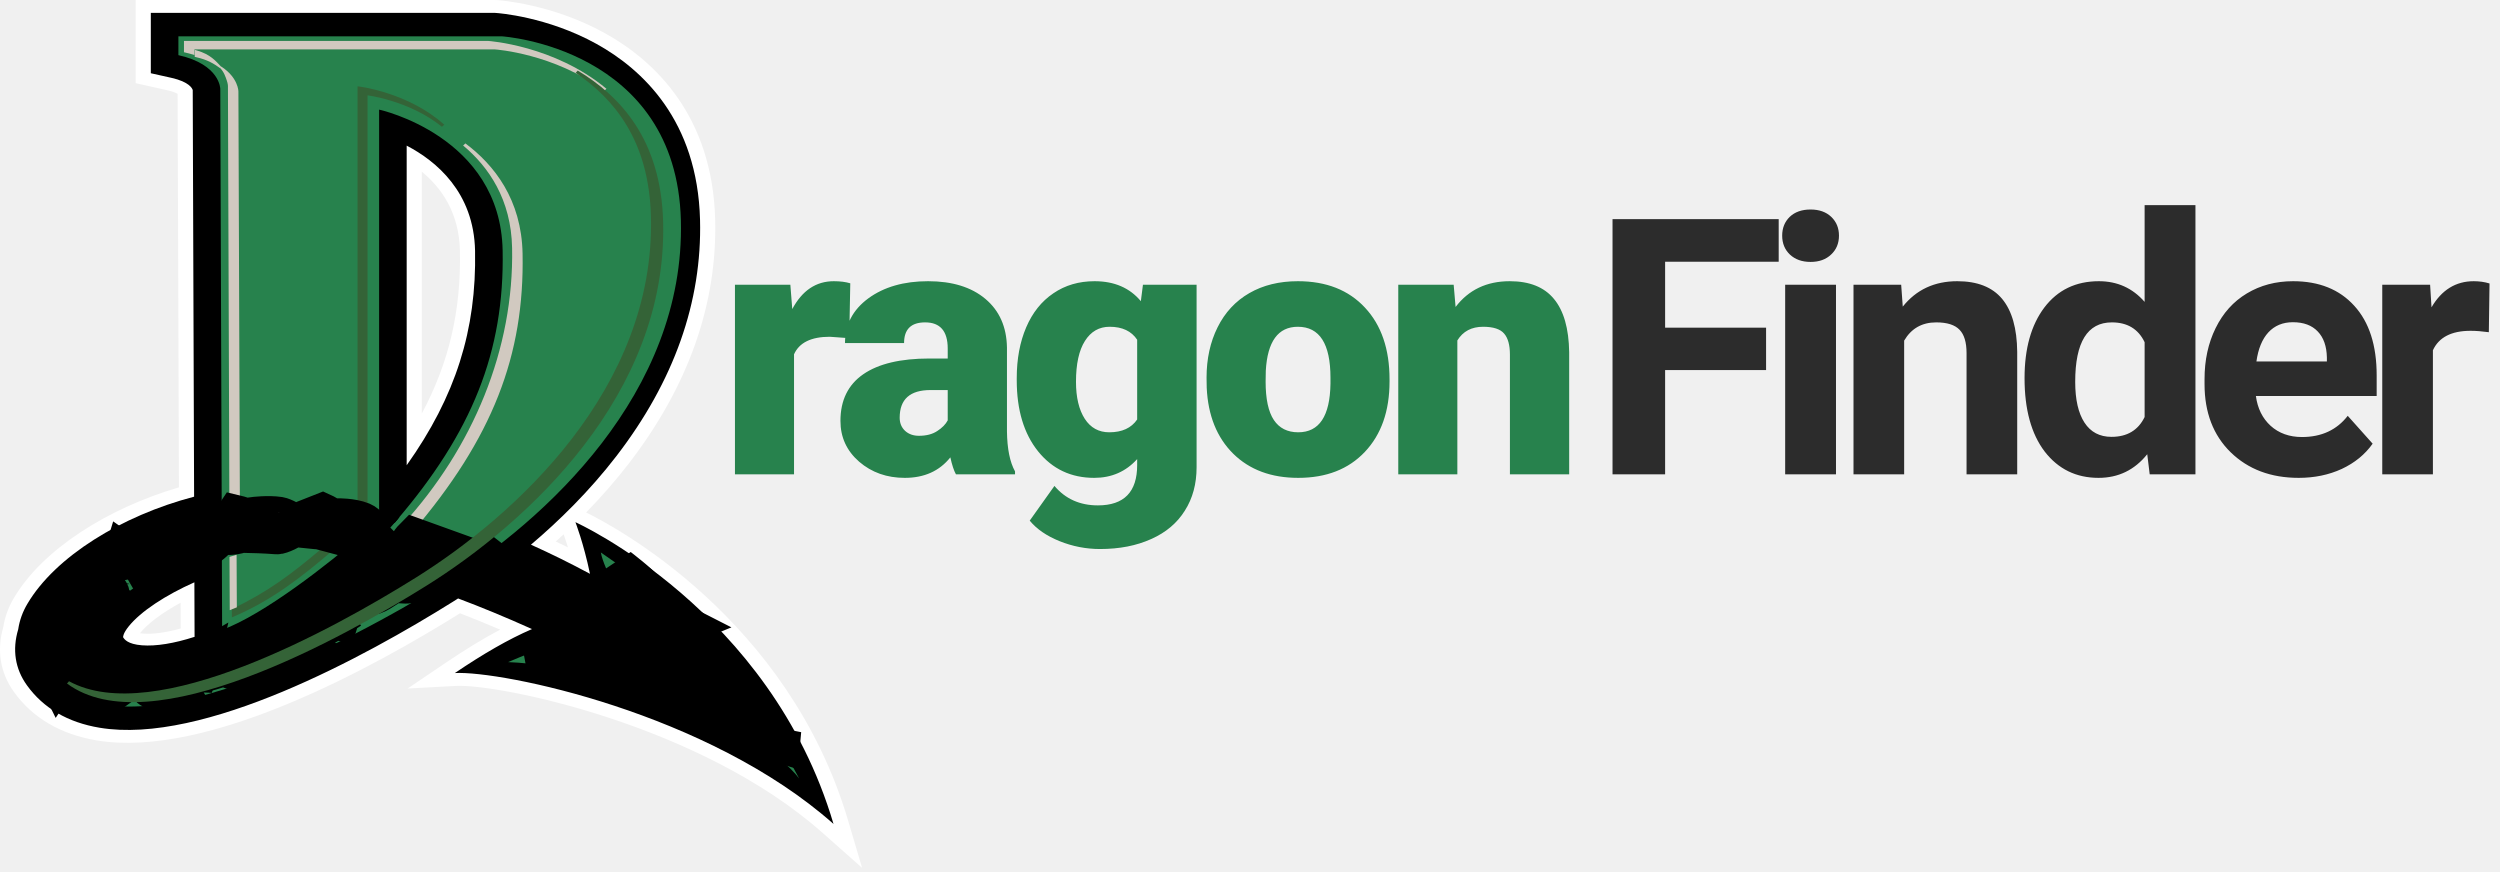
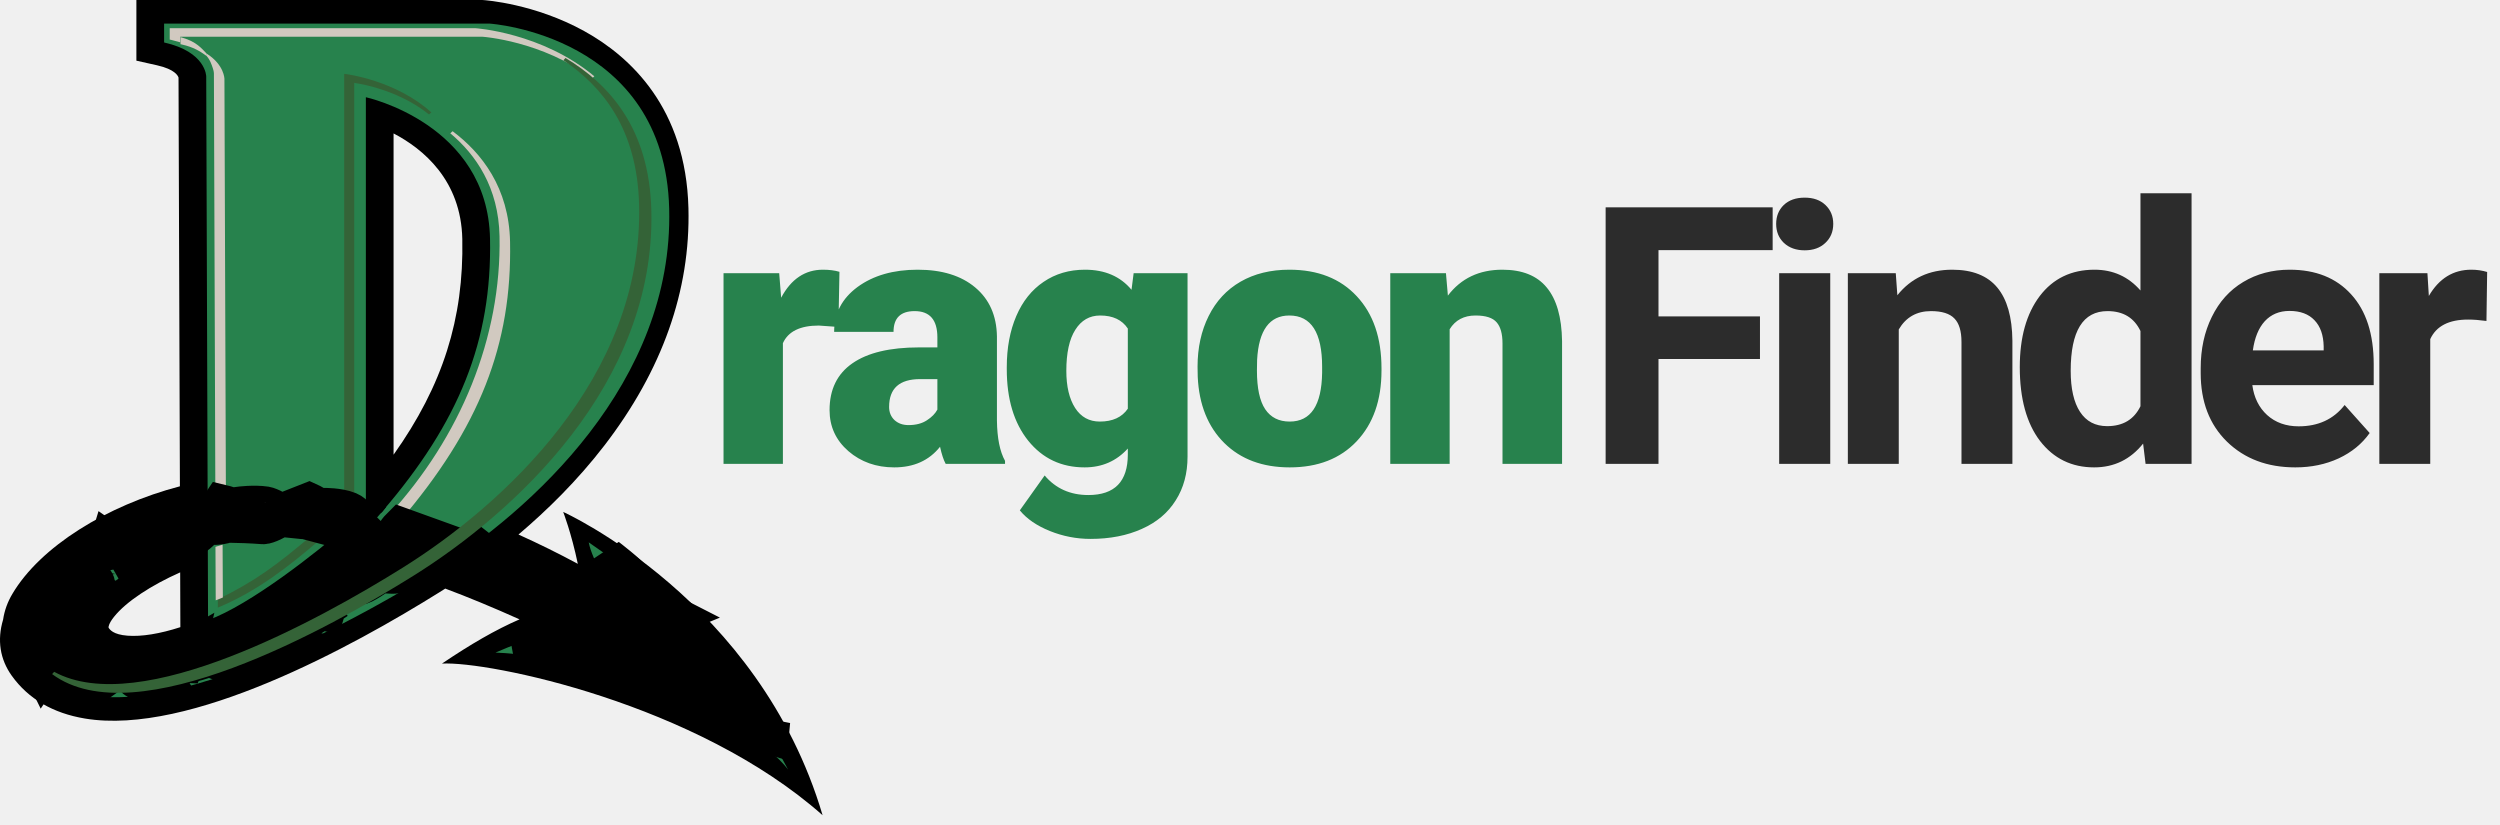
- <svg xmlns="http://www.w3.org/2000/svg" width="195" height="68" viewBox="0 0 195 68" fill="none">
-   <path fill-rule="evenodd" clip-rule="evenodd" d="M14.095 49.023C12.887 49.357 11.891 49.476 11.17 49.42C11.086 49.413 11.002 49.403 10.918 49.39C11.514 48.642 12.649 47.794 14.088 47.011L14.095 49.023V49.023ZM43.963 41.678C43.758 41.868 43.554 42.055 43.349 42.237C43.671 42.39 43.989 42.544 44.301 42.698C44.198 42.356 44.085 42.016 43.963 41.678V41.678ZM13.854 7.32C13.745 7.254 13.512 7.144 13.067 7.044L10.584 6.488V0H38.518L38.769 0.008C39.015 0.024 43.073 0.315 47.171 2.583C51.029 4.718 55.575 8.995 55.783 17.131C55.952 23.74 53.677 30.134 49.068 36.126C48.037 37.461 46.917 38.746 45.716 39.975C47.845 41.013 61.487 48.207 66.158 64.022L67.243 67.693L64.162 64.963C54.598 56.486 38.822 53.325 35.553 53.502L31.796 53.705L34.743 51.712C36.252 50.692 37.661 49.825 39.014 49.111C37.98 48.669 36.935 48.244 35.88 47.837C29.178 52.011 16.204 59.2 7.539 57.751C4.749 57.283 2.556 56.01 1.096 53.981C-0.004 52.454 -0.262 50.699 0.259 48.9C0.384 48.112 0.663 47.349 1.086 46.64C3.319 42.859 8.393 39.643 13.957 38.014L13.854 7.32V7.32ZM35.875 19.584C35.964 24.205 35.046 28.242 32.901 32.256V13.393C34.439 14.653 35.818 16.603 35.875 19.584Z" fill="white" />
-   <path fill-rule="evenodd" clip-rule="evenodd" d="M31.721 11.359C34.018 12.559 36.967 14.987 37.055 19.567C37.174 25.723 35.55 30.902 31.721 36.29V11.359ZM11.073 50.334C9.95 50.246 9.699 49.858 9.605 49.711C9.589 49.658 9.622 49.379 10.022 48.877C10.974 47.679 12.941 46.408 15.162 45.42L15.175 49.134L15.177 49.673C13.582 50.189 12.162 50.419 11.073 50.334V50.334ZM44.883 40.73C44.883 40.73 45.519 42.359 46.018 44.758C44.518 43.95 42.983 43.191 41.414 42.485C43.618 40.618 45.978 38.306 48.08 35.575C52.572 29.737 54.766 23.539 54.603 17.153C54.405 9.391 50.102 5.403 46.529 3.425C42.671 1.29 38.841 1.02 38.68 1.01L38.598 1.005H11.764V5.713L13.367 6.071C14.769 6.386 14.998 6.901 15.033 7.026L15.14 38.741C9.457 40.23 4.298 43.438 2.141 47.091C1.767 47.716 1.524 48.391 1.421 49.086C0.946 50.67 1.174 52.165 2.102 53.454C3.384 55.236 5.29 56.349 7.767 56.763C15.878 58.121 28.509 51.193 35.316 46.942C35.449 46.859 35.589 46.771 35.732 46.679C37.49 47.338 39.406 48.127 41.497 49.067C39.646 49.868 37.69 51.002 35.479 52.498C39.092 52.302 55.206 55.575 65.013 64.267C60.081 47.567 44.883 40.73 44.883 40.73V40.73Z" fill="black" />
-   <path fill-rule="evenodd" clip-rule="evenodd" d="M53.109 17.193C52.765 3.715 39.173 2.836 39.173 2.836H13.915V4.301C17.183 5.034 17.183 6.938 17.183 6.938L17.296 40.161C9.244 41.908 1.01 48.435 3.936 52.499C9.208 59.824 27.641 49.874 34.7 45.466C42.442 40.632 53.453 30.67 53.109 17.193V17.193ZM7.72 50.594C6.136 48.141 11.787 44.251 17.303 42.62L17.325 49.129C20.592 47.937 25.714 43.911 28.251 41.706C29.025 41.872 29.296 41.838 29.57 41.951C29.31 42.229 28.637 43.134 28.366 43.415C21.232 50.84 10.248 54.507 7.72 50.594V50.594ZM30.861 40.676C30.861 40.676 30.33 41.289 29.571 41.169V8.55C29.571 8.55 39.033 10.6 39.206 19.536C39.358 27.445 36.812 33.747 30.861 40.676V40.676Z" fill="#27824D" />
-   <path fill-rule="evenodd" clip-rule="evenodd" d="M38.122 43.11L53.115 51.549L48.248 47.88C48.687 46.619 47.144 44.593 46.864 43.091C53.279 47.421 58.436 53.298 62.334 60.721C59.353 56.815 47.716 51.957 39.63 51.645C42.125 50.566 44.262 49.879 46.038 49.583L50.792 51.407L35.789 44.768L38.122 43.11V43.11Z" fill="#27824D" />
-   <path fill-rule="evenodd" clip-rule="evenodd" d="M28.749 42.756C24.12 41.862 21.58 41.379 17.257 42.976L17.233 42.651C21.634 41.026 24.331 41.555 29.043 42.465L28.749 42.756V42.756ZM17.286 39.835C21.094 38.945 25.766 39.17 31.068 40.428L30.795 40.778C25.535 39.528 20.977 39.283 17.259 40.152L17.286 39.835Z" fill="black" />
-   <path fill-rule="evenodd" clip-rule="evenodd" d="M15.168 4.292L14.993 4.239C14.813 4.186 14.632 4.138 14.448 4.097L14.35 4.076V3.192H38.065C38.074 3.193 43.233 3.528 47.302 6.924L47.123 7.088C45.173 5.622 43.043 4.813 41.398 4.371C39.818 3.946 38.69 3.861 38.609 3.855H15.168V4.292V4.292Z" fill="#D1C9C0" />
-   <path fill-rule="evenodd" clip-rule="evenodd" d="M27.999 39.342L27.89 39.325V6.736L28.041 6.754C28.047 6.755 31.872 7.222 34.655 9.729L34.469 9.887C33.168 8.838 31.68 8.219 30.515 7.863C29.915 7.676 29.298 7.533 28.669 7.435V39.449L28.513 39.423C28.342 39.395 28.171 39.368 27.999 39.342V39.342Z" fill="#346337" />
-   <path fill-rule="evenodd" clip-rule="evenodd" d="M17.247 5.2L17.152 5.304C16.69 4.981 16.216 4.665 15.285 4.457L15.188 4.435V3.887L15.361 3.938C16.428 4.251 16.828 4.76 17.247 5.2Z" fill="#D1C9C0" />
-   <path fill-rule="evenodd" clip-rule="evenodd" d="M25.176 42.717C22.697 44.807 20.965 46.124 18.082 47.512L18.084 48.157C21.137 46.874 23.447 45.082 26.072 42.834C25.774 42.79 25.476 42.751 25.176 42.717Z" fill="#346337" />
-   <path fill-rule="evenodd" clip-rule="evenodd" d="M32.142 41.528C24.863 50.042 11.935 55.31 8.71 52.083L8.888 51.92C12.416 54.12 22.655 50.499 31.378 40.954C36.903 34.909 40.097 27.228 39.944 19.343C39.872 15.549 38.111 13.013 36.124 11.35L36.302 11.186C38.551 12.866 40.68 15.566 40.761 19.779C40.915 27.71 38.426 34.179 32.142 41.528V41.528Z" fill="#D1C9C0" />
-   <path fill-rule="evenodd" clip-rule="evenodd" d="M17.891 39.187L17.779 6.697C17.779 6.697 17.778 6.534 17.692 6.288C17.605 6.036 17.484 5.609 17.132 5.265L17.257 5.191C18.589 6.055 18.596 7.119 18.596 7.136L18.709 38.971L17.891 39.187V39.187ZM17.901 43.44L17.921 47.593C18.099 47.528 18.284 47.453 18.473 47.371L18.454 43.27C18.269 43.324 18.084 43.381 17.901 43.44V43.44ZM38.76 43.53L38.797 43.526C43.973 45.774 52.148 50.772 53.307 51.758L53.264 51.924C49.981 49.749 42.014 45.377 38.391 43.828L38.504 43.722L38.54 43.695C38.615 43.639 38.689 43.584 38.76 43.53Z" fill="#D1C9C0" />
-   <path fill-rule="evenodd" clip-rule="evenodd" d="M29.435 40.599C26.864 40.099 24.158 39.837 21.388 39.948C11.684 40.339 0.953 47.42 4.222 52.303C2.1 46.688 13.055 40.507 21.943 40.388C24.352 40.353 26.759 40.532 29.124 40.923C29.219 40.828 29.326 40.717 29.435 40.599Z" fill="#D1C9C0" />
-   <path d="M57.399 54.989H58.174M43.736 47.273L44.711 47.712C45.829 47.933 45.312 47.005 45.312 47.005L44.136 46.297L43.736 47.273ZM42.647 45.467C42.647 45.467 42.965 45.669 43.277 45.979C43.449 46.151 43.621 46.785 43.507 46.932C43.355 47.125 42.703 47.102 42.532 47.005C42.094 46.756 41.614 46.492 41.614 46.492L42.647 45.467ZM41.356 44.881C41.356 44.881 41.557 45.393 41.385 45.565C41.258 45.69 40.675 45.525 40.278 45.413L39.033 44.955L40.278 45.413C40.732 45.712 41.081 46.261 40.925 46.492L41.356 44.881ZM38.116 43.635C38.116 43.635 38.346 43.815 38.632 43.977C38.804 44.075 39.05 44.678 38.947 44.807C38.833 44.955 37.943 45.051 37.791 44.991C37.349 44.818 36.883 44.734 36.883 44.734L38.116 43.635ZM32.324 42.024C32.324 42.024 32.16 42.188 32.013 42.417C31.805 42.739 31.693 43.489 31.865 43.635C31.98 43.733 32.897 43.879 33.298 43.635C33.903 43.267 34.56 42.83 34.56 42.83L32.324 42.024ZM29.829 42.83C29.829 42.83 29.706 42.937 29.545 43.072C29.427 43.172 29.141 43.831 29.312 44.002C29.504 44.191 30.044 44.272 30.201 44.197C30.688 43.964 31.291 43.709 31.291 43.709C31.291 43.709 30.94 43.971 30.774 44.392C30.717 44.539 30.631 45.247 30.731 45.321C30.882 45.43 31.595 45.493 31.892 45.442C32.203 45.389 32.323 45.321 32.323 45.321L29.829 42.83ZM29.312 44.002C29.312 44.002 28.108 44.881 27.936 45.173C27.746 45.497 27.735 46.174 27.849 46.272C27.979 46.382 28.923 46.377 29.14 46.309C29.613 46.162 30.732 45.321 30.732 45.321L29.312 44.002ZM27.592 48.396C27.592 48.396 27.527 48.394 27.445 48.434C27.219 48.543 26.39 48.369 26.216 48.25C26.072 48.152 26.322 47.151 26.56 46.956L27.736 46.272L26.56 46.956C26.038 47.177 25.425 47.196 25.27 46.932L27.592 48.396ZM25.097 46.932C25.097 46.932 24.259 47.677 23.511 48.239C23.205 48.47 22.976 49.227 23.033 49.349C23.104 49.501 24.051 49.521 24.38 49.324C25.119 48.884 25.957 48.323 25.957 48.323L25.097 46.932ZM23.205 50.96C23.205 50.96 22.738 51.254 22.22 51.45C21.703 51.646 21.026 51.497 20.939 51.351C20.841 51.185 21.08 50.48 21.571 50.105L23.033 49.349L21.571 50.105C21.104 50.249 20.506 50.274 20.28 50.081L23.205 50.96ZM19.075 50.594C19.075 50.594 18.445 50.863 18.215 50.984C17.887 51.16 17.412 51.717 17.527 51.864C17.648 52.018 18.616 52.376 18.903 52.303C19.443 52.165 20.022 51.986 20.022 51.986L19.075 50.594ZM15.377 51.839C15.377 51.839 14.745 52.205 14.803 52.352C14.803 52.352 15.433 52.458 15.841 52.371C16.571 52.215 17.527 51.863 17.527 51.863C17.527 51.863 16.151 52.278 15.663 52.473C15.401 52.579 14.918 53.474 14.947 53.67L15.377 51.839ZM13.857 53.768C13.857 53.768 13.106 53.882 12.451 53.792C11.954 53.723 11.717 53.722 11.506 53.182C11.476 53.109 11.871 52.536 12.258 52.471C12.645 52.406 13.055 52.425 13.055 52.425L13.857 53.768ZM8.839 51.913C8.839 51.913 8.151 51.986 8.323 52.352C8.495 52.718 10.13 53.084 11.075 52.865L8.839 51.913ZM9.183 52.865C9.183 52.865 9.043 52.944 8.844 52.929C8.352 52.889 7.835 53.524 7.893 53.597C8.131 53.901 8.782 54.403 9.324 54.407C9.61 54.409 9.785 54.549 9.785 54.549L9.183 52.865ZM7.979 53.817C7.979 53.817 7.118 53.89 6.172 53.304C5.227 52.719 5.227 52.669 5.054 52.523C4.882 52.377 4.654 51.058 4.911 50.839C5.169 50.619 6.144 50.96 6.144 50.96C6.144 50.96 6.774 51.913 8.323 52.352L7.979 53.817ZM4.538 52.791C4.538 52.791 4.279 52.279 4.881 52.279L4.538 52.791ZM6.086 50.74C6.086 50.74 6.113 49.923 6.431 49.788C6.546 49.739 6.517 48.958 6.517 48.543C6.517 48.274 5.885 47.859 5.742 47.81C5.502 47.728 4.881 48.518 4.796 48.835C4.636 49.424 4.91 50.838 4.91 50.838L6.086 50.74ZM7.175 50.35C7.175 50.35 6.86 49.642 6.431 49.788L7.175 50.35ZM3.792 49.227C3.878 48.787 4.279 48.372 4.365 48.47C4.551 48.681 4.738 49.275 4.738 49.275L3.792 49.227ZM6.201 45.833C6.717 45.271 7.377 45.442 7.377 45.54C7.377 45.843 7.147 46.272 6.975 46.492C6.803 46.712 5.742 47.738 5.742 47.738L6.975 46.492C7.426 46.211 8.161 46.093 8.409 46.199C8.638 46.298 8.352 47.005 8.352 47.005L6.201 45.833ZM6.517 48.396C6.517 48.396 6.889 47.517 7.32 47.811C7.75 48.104 7.434 48.543 7.434 48.543L6.517 48.396ZM7.427 45.389C7.427 45.389 8.888 44.251 9.455 43.993C9.672 43.895 10.656 43.925 10.732 44.148C10.789 44.319 10.13 44.881 10.13 44.881C10.13 44.881 11.162 44.515 11.248 44.955L7.427 45.389ZM9.527 43.928C9.527 43.928 10.086 43.518 9.728 43.269L9.527 43.928ZM11.277 44.148C11.277 44.148 13.243 42.815 13.456 42C13.57 41.561 12.424 42.048 12.424 42.048L11.277 44.148ZM13.456 42C13.456 42 15.01 41.318 15.663 41.194C15.922 41.145 16.92 41.507 16.954 41.707C16.983 41.877 16.323 42.513 15.953 42.637C15.308 42.855 14.573 43.252 13.743 43.464L13.456 42ZM18.416 40.242C18.416 40.242 19.747 40.562 19.65 40.827C19.595 40.974 19.142 41.376 18.761 41.511C18.13 41.734 17.47 41.657 17.47 41.657L18.416 40.242ZM19.535 41.512C19.535 41.512 20.666 41.54 21.599 41.615C21.828 41.633 22.745 41.218 22.803 41.023C22.866 40.809 22.029 40.413 21.773 40.373C20.895 40.239 19.764 40.388 19.764 40.388L19.535 41.512ZM22.804 41.023C22.804 41.023 23.805 41.137 24.667 41.218C24.926 41.243 25.764 40.768 25.844 40.681C26.019 40.489 25.155 40.096 25.155 40.096L22.804 41.023ZM25.212 41.316C25.212 41.316 27.033 41.804 27.334 41.877C27.839 42 28.71 41.731 28.825 41.608C28.966 41.459 28.603 40.946 28.195 40.779C27.433 40.467 26.302 40.486 26.302 40.486L25.212 41.316ZM45.972 47.712C45.972 47.712 46.947 48.25 47.006 48.445C47.062 48.641 47.321 48.946 47.178 49.129C47.033 49.311 46.374 48.983 46.374 48.983L45.972 47.712ZM56.601 56.326C56.525 56.15 56.403 55.991 56.244 55.861L55.326 55.272L56.244 55.861C56.482 55.965 57.446 55.868 57.497 55.75C57.559 55.606 57.5 55.02 57.344 54.902C57.287 54.858 57.272 54.816 57.272 54.816L56.754 54.256L56.601 56.326ZM58.705 57.605C58.98 57.612 59.254 57.579 59.309 57.539C59.426 57.453 59.198 56.832 58.937 56.668C58.351 56.3 57.658 55.685 57.658 55.685L58.705 57.605ZM60.745 58.419C60.613 58.393 60.486 58.351 60.367 58.296L59.308 57.539L60.367 58.296C60.617 58.562 60.793 58.946 60.679 59.143L60.745 58.419ZM49.973 49.518C49.986 49.719 49.966 49.925 49.925 50.003C49.858 50.13 49.03 50.188 48.783 50.056L47.607 49.324L48.783 50.056C49.119 50.389 49.359 50.911 49.127 51.082C49.127 51.082 48.094 51.131 47.807 51.033C47.521 50.936 46.889 50.602 46.889 50.602L49.973 49.518ZM51.524 52.423C51.524 52.423 51.883 52.553 52.611 52.977C52.908 53.149 53.719 53.153 53.829 53.084C53.967 52.999 53.781 52.305 53.512 52.108C52.912 51.664 52.539 51.399 52.539 51.399L51.524 52.423ZM55.481 52.587C55.481 52.587 55.878 52.864 56.186 53.198C56.495 53.532 56.493 54.059 56.364 54.153C56.219 54.26 55.459 54.239 54.977 53.963L53.83 53.084L54.977 53.963C55.223 54.272 55.376 54.702 55.232 54.908L55.481 52.587ZM52.318 54.352C52.448 54.231 52.058 53.496 51.707 53.329C50.922 52.952 49.964 52.553 49.964 52.553L52.318 54.352ZM52.968 54.208C52.968 54.208 53.508 54.452 53.909 54.792C54.311 55.131 55.006 55.198 55.148 55.087C55.309 54.961 55.193 54.397 55.193 54.397L52.968 54.208ZM41.269 51.425C41.269 51.425 43.334 51.474 43.85 51.62C44.367 51.767 45.213 51.73 45.284 51.474C45.356 51.217 44.768 50.839 44.539 50.79C44.309 50.741 43.277 50.594 43.277 50.594L41.269 51.425ZM45.857 51.668C45.857 51.668 47.693 52.01 47.922 52.108C48.151 52.205 49.127 52.108 49.184 51.961C49.241 51.815 48.438 51.424 48.438 51.424L45.857 51.668ZM44.998 50.692C44.998 50.692 45.887 51.174 46.202 50.984C46.518 50.795 46.374 50.252 46.374 50.252L44.998 50.692ZM48.209 44.343C48.209 44.343 49.93 45.662 50.159 46.052C50.389 46.443 50.725 46.974 50.503 47.127C50.28 47.279 49.47 46.736 49.241 46.638C49.012 46.54 48.726 46.297 48.726 46.297L48.209 44.343ZM49.986 47.371C49.986 47.371 51.133 48.445 51.248 48.738C51.364 49.031 51.421 49.568 51.248 49.568L49.986 47.371ZM50.904 47.615C50.904 47.615 51.707 48.396 52.051 48.543C52.396 48.689 53.084 48.835 53.199 48.787L50.904 47.615ZM54.288 50.203C54.288 50.203 55.206 51.179 55.206 51.474C55.206 51.766 55.378 52.303 55.206 52.401C55.034 52.499 53.944 52.058 53.944 52.058L54.288 50.203ZM49.013 51.962C49.013 51.962 49.931 52.352 50.159 52.352C50.388 52.352 50.962 52.401 51.133 52.254C51.262 52.145 51.076 51.864 51.076 51.864C51.076 51.864 50.647 51.217 50.001 50.851L49.013 51.962ZM51.936 49.239C51.936 49.239 52.894 49.955 53.013 50.191C53.141 50.448 53.184 50.887 52.926 51.033C52.668 51.18 51.636 50.668 51.636 50.668L51.936 49.239Z" stroke="black" stroke-width="3.242" stroke-miterlimit="2.613" />
-   <path fill-rule="evenodd" clip-rule="evenodd" d="M33.261 45.685C26.733 49.761 11.72 58.135 5.226 53.315L5.383 53.136C12.071 56.789 26.021 49.059 32.418 45.065C40.148 40.239 51.117 30.307 50.774 16.884C50.622 10.948 47.889 7.706 44.904 5.682L45.06 5.504C48.368 7.493 51.56 10.863 51.725 17.319C52.069 30.851 41.017 40.842 33.261 45.685Z" fill="#346337" />
-   <path fill-rule="evenodd" clip-rule="evenodd" d="M31.156 40.339C30.142 41.515 29.339 42.398 28.714 42.986L27.327 42.493C28.522 41.284 29.573 40.341 29.573 40.049L31.156 40.339ZM38.622 43.386L36.292 45.006L35.803 44.777L38.146 43.09L38.622 43.386Z" fill="black" />
-   <path d="M66.24 26.377L64.723 26.268C63.273 26.268 62.344 26.723 61.934 27.635V37H57.326V22.207H61.647L61.797 24.107C62.572 22.658 63.652 21.934 65.037 21.934C65.529 21.934 65.958 21.988 66.322 22.098L66.24 26.377ZM74.564 37C74.4 36.699 74.254 36.257 74.127 35.674C73.279 36.74 72.094 37.273 70.572 37.273C69.177 37.273 67.993 36.854 67.017 36.016C66.042 35.168 65.555 34.106 65.555 32.83C65.555 31.226 66.147 30.014 67.332 29.193C68.517 28.373 70.239 27.963 72.5 27.963H73.922V27.184C73.922 25.826 73.334 25.146 72.158 25.146C71.064 25.146 70.517 25.684 70.517 26.76H65.91C65.91 25.329 66.516 24.167 67.728 23.273C68.95 22.38 70.504 21.934 72.39 21.934C74.277 21.934 75.767 22.394 76.861 23.314C77.955 24.235 78.515 25.497 78.543 27.102V33.65C78.561 35.008 78.771 36.047 79.172 36.768V37H74.564ZM71.68 33.992C72.254 33.992 72.728 33.869 73.101 33.623C73.484 33.377 73.758 33.099 73.922 32.789V30.424H72.582C70.978 30.424 70.175 31.144 70.175 32.584C70.175 33.003 70.317 33.345 70.599 33.609C70.882 33.865 71.242 33.992 71.68 33.992ZM79.306 29.494C79.306 27.999 79.552 26.678 80.044 25.529C80.537 24.381 81.243 23.497 82.164 22.877C83.084 22.248 84.155 21.934 85.376 21.934C86.917 21.934 88.12 22.453 88.986 23.492L89.15 22.207H93.334V36.44C93.334 37.743 93.028 38.873 92.418 39.83C91.816 40.796 90.941 41.535 89.793 42.045C88.644 42.565 87.313 42.824 85.8 42.824C84.716 42.824 83.663 42.619 82.642 42.209C81.63 41.799 80.856 41.266 80.318 40.609L82.246 37.902C83.102 38.914 84.233 39.42 85.636 39.42C87.678 39.42 88.699 38.372 88.699 36.275V35.81C87.815 36.786 86.698 37.273 85.349 37.273C83.544 37.273 82.086 36.585 80.974 35.209C79.862 33.824 79.306 31.973 79.306 29.658V29.494ZM83.927 29.781C83.927 30.994 84.155 31.955 84.611 32.666C85.067 33.368 85.705 33.719 86.525 33.719C87.518 33.719 88.243 33.386 88.699 32.721V26.5C88.252 25.826 87.537 25.488 86.552 25.488C85.732 25.488 85.089 25.857 84.624 26.596C84.16 27.325 83.927 28.387 83.927 29.781ZM94.111 29.467C94.111 27.99 94.398 26.678 94.972 25.529C95.546 24.372 96.371 23.483 97.447 22.863C98.522 22.244 99.784 21.934 101.234 21.934C103.449 21.934 105.194 22.622 106.47 23.998C107.746 25.365 108.384 27.229 108.384 29.59V29.754C108.384 32.06 107.741 33.892 106.456 35.25C105.18 36.599 103.449 37.273 101.261 37.273C99.156 37.273 97.465 36.645 96.189 35.387C94.913 34.12 94.225 32.406 94.124 30.246L94.111 29.467ZM98.718 29.754C98.718 31.121 98.932 32.124 99.361 32.762C99.789 33.4 100.422 33.719 101.261 33.719C102.902 33.719 103.74 32.456 103.777 29.932V29.467C103.777 26.814 102.929 25.488 101.234 25.488C99.693 25.488 98.859 26.632 98.732 28.92L98.718 29.754ZM113.386 22.207L113.536 23.943C114.557 22.604 115.965 21.934 117.761 21.934C119.301 21.934 120.45 22.394 121.206 23.314C121.972 24.235 122.368 25.62 122.396 27.471V37H117.774V27.662C117.774 26.915 117.624 26.368 117.323 26.021C117.022 25.666 116.476 25.488 115.683 25.488C114.78 25.488 114.11 25.844 113.673 26.555V37H109.065V22.207H113.386Z" fill="#27824D" />
-   <path d="M137.754 28.865H129.879V37H125.777V17.094H138.738V20.416H129.879V25.557H137.754V28.865ZM143.207 37H139.243V22.207H143.207V37ZM139.01 18.379C139.01 17.787 139.206 17.299 139.598 16.916C139.999 16.533 140.541 16.342 141.225 16.342C141.899 16.342 142.437 16.533 142.838 16.916C143.239 17.299 143.44 17.787 143.44 18.379C143.44 18.98 143.235 19.473 142.825 19.855C142.423 20.238 141.89 20.43 141.225 20.43C140.56 20.43 140.022 20.238 139.612 19.855C139.211 19.473 139.01 18.98 139.01 18.379ZM148.292 22.207L148.415 23.916C149.472 22.594 150.889 21.934 152.667 21.934C154.234 21.934 155.401 22.394 156.167 23.314C156.932 24.235 157.324 25.611 157.342 27.443V37H153.391V27.539C153.391 26.701 153.209 26.094 152.844 25.721C152.48 25.338 151.874 25.146 151.026 25.146C149.914 25.146 149.08 25.62 148.524 26.568V37H144.573V22.207H148.292ZM157.915 29.494C157.915 27.188 158.43 25.352 159.46 23.984C160.499 22.617 161.916 21.934 163.712 21.934C165.152 21.934 166.341 22.471 167.28 23.547V16H171.245V37H167.677L167.485 35.428C166.501 36.658 165.234 37.273 163.685 37.273C161.944 37.273 160.545 36.59 159.487 35.223C158.439 33.846 157.915 31.937 157.915 29.494ZM161.866 29.781C161.866 31.167 162.108 32.228 162.591 32.967C163.074 33.705 163.776 34.074 164.696 34.074C165.918 34.074 166.779 33.559 167.28 32.529V26.691C166.788 25.662 165.936 25.146 164.724 25.146C162.819 25.146 161.866 26.691 161.866 29.781ZM179.296 37.273C177.127 37.273 175.359 36.608 173.991 35.277C172.633 33.947 171.954 32.174 171.954 29.959V29.576C171.954 28.09 172.241 26.764 172.816 25.598C173.39 24.422 174.201 23.52 175.249 22.891C176.307 22.253 177.51 21.934 178.859 21.934C180.882 21.934 182.473 22.572 183.63 23.848C184.797 25.124 185.38 26.933 185.38 29.275V30.889H175.96C176.088 31.855 176.471 32.63 177.109 33.213C177.756 33.796 178.572 34.088 179.556 34.088C181.078 34.088 182.268 33.536 183.124 32.434L185.066 34.607C184.473 35.446 183.671 36.102 182.659 36.576C181.648 37.041 180.527 37.273 179.296 37.273ZM178.845 25.133C178.061 25.133 177.423 25.397 176.931 25.926C176.448 26.454 176.138 27.211 176.001 28.195H181.497V27.881C181.479 27.006 181.242 26.331 180.786 25.857C180.331 25.374 179.684 25.133 178.845 25.133ZM194.129 25.912C193.591 25.839 193.117 25.803 192.707 25.803C191.212 25.803 190.232 26.309 189.767 27.32V37H185.816V22.207H189.548L189.658 23.971C190.451 22.613 191.549 21.934 192.953 21.934C193.39 21.934 193.8 21.993 194.183 22.111L194.129 25.912Z" fill="#2C2C2C" />
+ <svg xmlns="http://www.w3.org/2000/svg" width="194" height="64" viewBox="0 0 194 64" fill="none">
+   <path fill-rule="evenodd" clip-rule="evenodd" d="M30.541 10.354C32.838 11.554 35.787 13.982 35.875 18.562C35.994 24.718 34.37 29.898 30.541 35.285V10.354ZM9.893 49.329C8.77 49.242 8.519 48.853 8.424 48.706C8.409 48.653 8.442 48.374 8.842 47.873C9.794 46.674 11.761 45.403 13.982 44.416L13.994 48.13L13.996 48.668C12.402 49.184 10.982 49.414 9.893 49.329ZM43.703 39.725C43.703 39.725 44.339 41.355 44.838 43.754C43.338 42.945 41.802 42.187 40.234 41.48C42.438 39.613 44.798 37.302 46.9 34.57C51.392 28.732 53.586 22.534 53.423 16.148C53.225 8.386 48.922 4.398 45.349 2.42C41.491 0.285 37.661 0.016 37.5 0.005L37.418 0H10.584V4.708L12.187 5.067C13.589 5.381 13.818 5.896 13.853 6.021L13.96 37.737C8.277 39.225 3.118 42.433 0.96 46.087C0.587 46.711 0.344 47.386 0.241 48.081C-0.234 49.666 -0.006 51.16 0.922 52.45C2.204 54.231 4.11 55.344 6.587 55.758C14.698 57.116 27.329 50.189 34.136 45.938C34.269 45.855 34.409 45.767 34.552 45.674C36.31 46.333 38.226 47.123 40.317 48.062C38.466 48.863 36.51 49.998 34.298 51.494C37.911 51.298 54.026 54.57 63.833 63.262C58.9 46.562 43.703 39.725 43.703 39.725Z" fill="black" />
+   <path fill-rule="evenodd" clip-rule="evenodd" d="M51.929 16.188C51.585 2.71 37.993 1.831 37.993 1.831H12.735V3.296C16.003 4.029 16.003 5.933 16.003 5.933L16.115 39.156C8.063 40.903 -0.17 47.429 2.756 51.494C8.028 58.819 26.461 48.869 33.52 44.461C41.262 39.627 52.273 29.665 51.929 16.188ZM6.54 49.589C4.956 47.136 10.607 43.246 16.123 41.615L16.145 48.124C19.412 46.932 24.534 42.906 27.071 40.701C27.845 40.867 28.116 40.833 28.39 40.946C28.13 41.224 27.456 42.129 27.186 42.41C20.052 49.835 9.067 53.502 6.54 49.589ZM29.681 39.671C29.681 39.671 29.15 40.284 28.391 40.164V7.545C28.391 7.545 37.853 9.595 38.026 18.531C38.178 26.439 35.632 32.742 29.681 39.671Z" fill="#27824D" />
+   <path fill-rule="evenodd" clip-rule="evenodd" d="M36.942 42.105L51.935 50.545L47.068 46.876C47.507 45.614 45.964 43.588 45.684 42.086C52.099 46.417 57.256 52.294 61.154 59.716C58.173 55.811 46.536 50.952 38.45 50.641C40.945 49.562 43.082 48.874 44.858 48.578L49.612 50.403L34.609 43.763L36.942 42.105Z" fill="#27824D" />
+   <path fill-rule="evenodd" clip-rule="evenodd" d="M27.569 41.751C22.94 40.857 20.4 40.374 16.077 41.971L16.053 41.646C20.454 40.021 23.151 40.55 27.863 41.459L27.569 41.751ZM16.106 38.83C19.914 37.94 24.586 38.165 29.888 39.423L29.615 39.773C24.355 38.523 19.797 38.278 16.079 39.147L16.106 38.83Z" fill="black" />
+   <path fill-rule="evenodd" clip-rule="evenodd" d="M13.988 3.287L13.812 3.234C13.633 3.181 13.451 3.134 13.268 3.092L13.17 3.071V2.188H36.884C36.894 2.188 42.053 2.523 46.121 5.92L45.942 6.083C43.992 4.617 41.863 3.808 40.217 3.366C38.638 2.942 37.509 2.856 37.428 2.85H13.988V3.287Z" fill="#D1C9C0" />
+   <path fill-rule="evenodd" clip-rule="evenodd" d="M26.819 38.337L26.71 38.32V5.731L26.861 5.75C26.867 5.751 30.692 6.217 33.475 8.724L33.29 8.882C31.988 7.833 30.5 7.214 29.335 6.858C28.735 6.671 28.118 6.529 27.489 6.431V38.444L27.333 38.419C27.162 38.39 26.991 38.363 26.819 38.337Z" fill="#346337" />
+   <path fill-rule="evenodd" clip-rule="evenodd" d="M16.067 4.195L15.972 4.3C15.51 3.977 15.036 3.661 14.105 3.452L14.007 3.431V2.882L14.18 2.933C15.248 3.246 15.648 3.755 16.067 4.195Z" fill="#D1C9C0" />
+   <path fill-rule="evenodd" clip-rule="evenodd" d="M23.996 41.712C21.517 43.803 19.785 45.119 16.902 46.507L16.904 47.152C19.957 45.869 22.266 44.077 24.892 41.829C24.594 41.785 24.295 41.746 23.996 41.712Z" fill="#346337" />
+   <path fill-rule="evenodd" clip-rule="evenodd" d="M30.962 40.524C23.682 49.037 10.754 54.305 7.53 51.078L7.707 50.916C11.235 53.116 21.475 49.495 30.198 39.949C35.722 33.904 38.917 26.223 38.764 18.339C38.691 14.545 36.93 12.009 34.944 10.345L35.122 10.182C37.37 11.862 39.5 14.562 39.581 18.774C39.735 26.706 37.246 33.175 30.962 40.524Z" fill="#D1C9C0" />
+   <path fill-rule="evenodd" clip-rule="evenodd" d="M16.711 38.182L16.599 5.692C16.599 5.692 16.597 5.529 16.512 5.283C16.424 5.031 16.303 4.604 15.952 4.26L16.076 4.186C17.408 5.05 17.416 6.114 17.416 6.131L17.528 37.966L16.711 38.182ZM16.72 42.435L16.74 46.588C16.919 46.523 17.104 46.448 17.293 46.366L17.274 42.264C17.088 42.319 16.904 42.376 16.72 42.435ZM37.58 42.525L37.616 42.521C42.792 44.769 50.968 49.767 52.127 50.753L52.084 50.919C48.8 48.744 40.833 44.372 37.211 42.822L37.323 42.717L37.36 42.69C37.434 42.634 37.509 42.578 37.58 42.525Z" fill="#D1C9C0" />
+   <path fill-rule="evenodd" clip-rule="evenodd" d="M28.254 39.594C25.684 39.094 22.978 38.832 20.207 38.943C10.503 39.334 -0.227 46.415 3.042 51.298C0.92 45.683 11.874 39.502 20.763 39.383C23.172 39.348 25.579 39.527 27.944 39.918C28.038 39.823 28.146 39.712 28.254 39.594Z" fill="#D1C9C0" />
+   <path d="M56.219 53.984H56.994H56.219ZM42.555 46.268L43.53 46.707C44.649 46.928 44.132 46 44.132 46L42.956 45.292L42.555 46.268ZM41.466 44.462C41.466 44.462 41.785 44.664 42.097 44.974C42.269 45.146 42.441 45.78 42.326 45.926C42.175 46.12 41.523 46.097 41.352 46C40.914 45.751 40.434 45.486 40.434 45.486L41.466 44.462ZM40.176 43.876C40.176 43.876 40.377 44.388 40.205 44.559C40.078 44.685 39.495 44.52 39.097 44.408L37.853 43.95L39.097 44.408C39.552 44.707 39.901 45.255 39.745 45.486L40.176 43.876ZM36.936 42.63C36.936 42.63 37.166 42.81 37.452 42.972C37.624 43.07 37.869 43.672 37.767 43.802C37.652 43.95 36.763 44.046 36.611 43.986C36.169 43.812 35.703 43.729 35.703 43.729L36.936 42.63ZM31.144 41.019C31.144 41.019 30.98 41.182 30.832 41.412C30.624 41.733 30.513 42.484 30.684 42.63C30.8 42.727 31.717 42.874 32.118 42.63C32.723 42.262 33.38 41.825 33.38 41.825L31.144 41.019ZM28.648 41.825C28.648 41.825 28.526 41.932 28.364 42.067C28.247 42.167 27.96 42.826 28.132 42.997C28.323 43.186 28.864 43.267 29.021 43.192C29.508 42.959 30.111 42.703 30.111 42.703C30.111 42.703 29.76 42.966 29.594 43.387C29.537 43.534 29.451 44.242 29.551 44.315C29.702 44.425 30.415 44.488 30.712 44.437C31.023 44.384 31.142 44.315 31.142 44.315L28.648 41.825ZM28.132 42.997C28.132 42.997 26.928 43.876 26.756 44.168C26.566 44.492 26.555 45.169 26.669 45.267C26.799 45.377 27.742 45.371 27.96 45.304C28.433 45.157 29.552 44.315 29.552 44.315L28.132 42.997ZM26.412 47.391C26.412 47.391 26.346 47.389 26.265 47.429C26.039 47.538 25.21 47.364 25.035 47.245C24.892 47.147 25.141 46.146 25.38 45.951L26.556 45.267L25.38 45.951C24.857 46.172 24.245 46.191 24.09 45.926L26.412 47.391ZM23.917 45.926C23.917 45.926 23.079 46.672 22.331 47.234C22.025 47.465 21.796 48.222 21.852 48.344C21.924 48.496 22.87 48.516 23.2 48.319C23.938 47.879 24.777 47.318 24.777 47.318L23.917 45.926ZM22.025 49.955C22.025 49.955 21.557 50.249 21.04 50.445C20.523 50.641 19.846 50.492 19.759 50.346C19.661 50.18 19.9 49.475 20.39 49.1L21.853 48.344L20.39 49.1C19.924 49.244 19.326 49.269 19.099 49.076L22.025 49.955ZM17.895 49.589C17.895 49.589 17.265 49.858 17.035 49.979C16.706 50.155 16.232 50.712 16.347 50.859C16.468 51.013 17.436 51.371 17.723 51.298C18.263 51.16 18.842 50.98 18.842 50.98L17.895 49.589ZM14.197 50.834C14.197 50.834 13.565 51.2 13.623 51.346C13.623 51.346 14.253 51.453 14.661 51.366C15.391 51.209 16.347 50.858 16.347 50.858C16.347 50.858 14.97 51.273 14.483 51.468C14.221 51.574 13.738 52.469 13.766 52.665L14.197 50.834ZM12.677 52.763C12.677 52.763 11.926 52.877 11.271 52.787C10.773 52.718 10.537 52.717 10.325 52.177C10.296 52.104 10.691 51.531 11.078 51.466C11.465 51.401 11.874 51.42 11.874 51.42L12.677 52.763ZM7.659 50.907C7.659 50.907 6.97 50.981 7.143 51.346C7.315 51.713 8.949 52.078 9.895 51.859L7.659 50.907ZM8.003 51.86C8.003 51.86 7.863 51.939 7.664 51.924C7.172 51.884 6.655 52.519 6.713 52.592C6.95 52.896 7.602 53.398 8.144 53.402C8.43 53.404 8.605 53.544 8.605 53.544L8.003 51.86ZM6.798 52.812C6.798 52.812 5.938 52.885 4.992 52.299C4.047 51.714 4.047 51.664 3.874 51.518C3.702 51.371 3.473 50.053 3.731 49.834C3.988 49.614 4.963 49.955 4.963 49.955C4.963 49.955 5.594 50.908 7.143 51.347L6.798 52.812ZM3.357 51.786C3.357 51.786 3.099 51.274 3.701 51.274L3.357 51.786ZM4.906 49.735C4.906 49.735 4.933 48.918 5.251 48.783C5.365 48.734 5.337 47.953 5.337 47.538C5.337 47.269 4.705 46.854 4.562 46.805C4.322 46.723 3.701 47.513 3.616 47.83C3.456 48.419 3.73 49.833 3.73 49.833L4.906 49.735ZM5.995 49.345C5.995 49.345 5.68 48.636 5.251 48.783L5.995 49.345ZM2.611 48.222C2.698 47.782 3.099 47.367 3.185 47.465C3.371 47.676 3.558 48.27 3.558 48.27L2.611 48.222ZM5.021 44.828C5.537 44.266 6.196 44.437 6.196 44.535C6.196 44.837 5.967 45.267 5.795 45.486C5.623 45.707 4.562 46.733 4.562 46.733L5.795 45.486C6.246 45.206 6.981 45.088 7.229 45.194C7.458 45.292 7.172 46 7.172 46L5.021 44.828ZM5.337 47.391C5.337 47.391 5.709 46.512 6.139 46.806C6.569 47.099 6.254 47.538 6.254 47.538L5.337 47.391ZM6.247 44.384C6.247 44.384 7.708 43.246 8.275 42.988C8.491 42.889 9.476 42.92 9.551 43.143C9.609 43.314 8.949 43.876 8.949 43.876C8.949 43.876 9.982 43.51 10.068 43.95L6.247 44.384ZM8.346 42.923C8.346 42.923 8.905 42.513 8.547 42.264L8.346 42.923ZM10.096 43.143C10.096 43.143 12.062 41.81 12.276 40.995C12.39 40.556 11.243 41.043 11.243 41.043L10.096 43.143ZM12.276 40.995C12.276 40.995 13.83 40.312 14.483 40.188C14.742 40.14 15.74 40.502 15.774 40.702C15.803 40.872 15.143 41.508 14.773 41.632C14.128 41.85 13.393 42.247 12.563 42.459L12.276 40.995ZM17.236 39.237C17.236 39.237 18.567 39.557 18.47 39.822C18.415 39.969 17.962 40.37 17.58 40.506C16.95 40.729 16.29 40.651 16.29 40.651L17.236 39.237ZM18.354 40.507C18.354 40.507 19.486 40.535 20.419 40.61C20.648 40.628 21.565 40.212 21.623 40.017C21.686 39.803 20.848 39.408 20.593 39.368C19.715 39.234 18.583 39.383 18.583 39.383L18.354 40.507ZM21.623 40.017C21.623 40.017 22.625 40.132 23.487 40.213C23.745 40.238 24.583 39.763 24.663 39.676C24.839 39.483 23.975 39.091 23.975 39.091L21.623 40.017ZM24.032 40.311C24.032 40.311 25.852 40.799 26.154 40.872C26.659 40.995 27.53 40.726 27.645 40.603C27.785 40.454 27.423 39.941 27.015 39.773C26.253 39.462 25.122 39.481 25.122 39.481L24.032 40.311ZM44.792 46.707C44.792 46.707 45.767 47.245 45.825 47.44C45.882 47.636 46.141 47.941 45.997 48.124C45.853 48.306 45.194 47.978 45.194 47.978L44.792 46.707ZM55.42 55.321C55.345 55.145 55.223 54.986 55.064 54.856L54.146 54.267L55.064 54.856C55.302 54.96 56.266 54.863 56.317 54.745C56.378 54.601 56.32 54.015 56.163 53.897C56.106 53.853 56.092 53.81 56.092 53.81L55.574 53.251L55.42 55.321ZM57.525 56.599C57.8 56.607 58.073 56.574 58.128 56.534C58.246 56.448 58.018 55.827 57.757 55.663C57.171 55.295 56.478 54.68 56.478 54.68L57.525 56.599ZM59.565 57.414C59.433 57.388 59.306 57.346 59.186 57.291L58.128 56.534L59.186 57.291C59.437 57.557 59.613 57.941 59.499 58.138L59.565 57.414ZM48.793 48.513C48.805 48.714 48.786 48.92 48.745 48.998C48.677 49.124 47.85 49.183 47.603 49.051L46.427 48.319L47.603 49.051C47.939 49.384 48.179 49.906 47.947 50.077C47.947 50.077 46.914 50.126 46.627 50.028C46.34 49.931 45.709 49.597 45.709 49.597L48.793 48.513ZM50.344 51.418C50.344 51.418 50.703 51.548 51.43 51.971C51.728 52.144 52.539 52.148 52.649 52.079C52.786 51.994 52.601 51.3 52.332 51.102C51.732 50.659 51.359 50.394 51.359 50.394L50.344 51.418ZM54.301 51.582C54.301 51.582 54.698 51.859 55.006 52.193C55.315 52.527 55.313 53.054 55.184 53.148C55.039 53.255 54.279 53.234 53.797 52.958L52.65 52.079L53.797 52.958C54.042 53.267 54.196 53.697 54.051 53.903L54.301 51.582ZM51.138 53.346C51.267 53.226 50.878 52.491 50.527 52.324C49.742 51.947 48.784 51.548 48.784 51.548L51.138 53.346ZM51.788 53.203C51.788 53.203 52.328 53.447 52.729 53.787C53.131 54.126 53.826 54.193 53.968 54.081C54.129 53.956 54.013 53.392 54.013 53.392L51.788 53.203ZM40.089 50.42C40.089 50.42 42.154 50.468 42.67 50.615C43.187 50.761 44.032 50.725 44.104 50.469C44.175 50.212 43.588 49.834 43.358 49.785C43.129 49.736 42.097 49.589 42.097 49.589L40.089 50.42ZM44.677 50.663C44.677 50.663 46.513 51.005 46.742 51.102C46.971 51.2 47.947 51.102 48.004 50.956C48.061 50.81 47.258 50.419 47.258 50.419L44.677 50.663ZM43.818 49.687C43.818 49.687 44.707 50.169 45.022 49.979C45.338 49.79 45.194 49.247 45.194 49.247L43.818 49.687ZM47.029 43.338C47.029 43.338 48.75 44.657 48.979 45.047C49.209 45.438 49.545 45.969 49.323 46.121C49.1 46.274 48.29 45.731 48.061 45.632C47.832 45.535 47.546 45.292 47.546 45.292L47.029 43.338ZM48.806 46.366C48.806 46.366 49.953 47.44 50.068 47.733C50.184 48.026 50.241 48.563 50.068 48.563L48.806 46.366ZM49.724 46.609C49.724 46.609 50.527 47.391 50.871 47.538C51.216 47.684 51.904 47.83 52.019 47.782L49.724 46.609ZM53.108 49.198C53.108 49.198 54.026 50.174 54.026 50.468C54.026 50.761 54.197 51.298 54.026 51.395C53.854 51.494 52.764 51.053 52.764 51.053L53.108 49.198ZM47.832 50.956C47.832 50.956 48.75 51.347 48.979 51.347C49.208 51.347 49.782 51.395 49.953 51.249C50.082 51.14 49.896 50.859 49.896 50.859C49.896 50.859 49.467 50.211 48.821 49.846L47.832 50.956ZM50.756 48.234C50.756 48.234 51.714 48.95 51.833 49.186C51.961 49.443 52.004 49.882 51.746 50.028C51.488 50.175 50.456 49.663 50.456 49.663L50.756 48.234Z" stroke="black" stroke-width="3.242" stroke-miterlimit="2.613" />
+   <path fill-rule="evenodd" clip-rule="evenodd" d="M32.081 44.68C25.553 48.756 10.54 57.13 4.045 52.31L4.203 52.132C10.891 55.784 24.84 48.054 31.238 44.06C38.968 39.234 49.937 29.302 49.593 15.879C49.442 9.943 46.708 6.701 43.723 4.677L43.88 4.499C47.188 6.488 50.379 9.858 50.544 16.314C50.889 29.846 39.836 39.838 32.081 44.68Z" fill="#346337" />
+   <path fill-rule="evenodd" clip-rule="evenodd" d="M29.976 39.334C28.962 40.511 28.159 41.393 27.534 41.981L26.147 41.489C27.342 40.279 28.393 39.336 28.393 39.044L29.976 39.334ZM37.442 42.381L35.112 44.001L34.622 43.772L36.966 42.085L37.442 42.381Z" fill="black" />
+   <path d="M65.06 25.372L63.542 25.263C62.093 25.263 61.164 25.718 60.753 26.63V35.995H56.146V21.202H60.466L60.617 23.102C61.391 21.653 62.471 20.929 63.857 20.929C64.349 20.929 64.778 20.983 65.142 21.093L65.06 25.372ZM73.384 35.995C73.22 35.694 73.074 35.252 72.947 34.669C72.099 35.735 70.914 36.269 69.392 36.269C67.997 36.269 66.812 35.849 65.837 35.011C64.862 34.163 64.374 33.101 64.374 31.825C64.374 30.221 64.967 29.009 66.152 28.189C67.337 27.368 69.059 26.958 71.32 26.958H72.741V26.179C72.741 24.821 72.153 24.142 70.978 24.142C69.884 24.142 69.337 24.679 69.337 25.755H64.73C64.73 24.324 65.336 23.162 66.548 22.268C67.769 21.375 69.323 20.929 71.21 20.929C73.097 20.929 74.587 21.389 75.681 22.31C76.775 23.23 77.335 24.492 77.362 26.097V32.645C77.381 34.004 77.59 35.043 77.991 35.763V35.995H73.384ZM70.499 32.987C71.073 32.987 71.547 32.864 71.921 32.618C72.304 32.372 72.577 32.094 72.741 31.784V29.419H71.402C69.797 29.419 68.995 30.139 68.995 31.579C68.995 31.998 69.137 32.34 69.419 32.605C69.702 32.86 70.062 32.987 70.499 32.987ZM78.126 28.489C78.126 26.994 78.372 25.673 78.864 24.524C79.356 23.376 80.063 22.492 80.983 21.872C81.904 21.243 82.975 20.929 84.196 20.929C85.737 20.929 86.94 21.448 87.806 22.487L87.97 21.202H92.153V35.435C92.153 36.738 91.848 37.868 91.237 38.825C90.636 39.791 89.761 40.53 88.612 41.04C87.464 41.56 86.133 41.819 84.62 41.819C83.535 41.819 82.483 41.614 81.462 41.204C80.45 40.794 79.675 40.261 79.138 39.605L81.065 36.897C81.922 37.909 83.052 38.415 84.456 38.415C86.498 38.415 87.519 37.367 87.519 35.27V34.806C86.634 35.781 85.518 36.269 84.169 36.269C82.364 36.269 80.906 35.58 79.794 34.204C78.682 32.819 78.126 30.968 78.126 28.653V28.489ZM82.747 28.776C82.747 29.989 82.975 30.95 83.431 31.661C83.886 32.363 84.524 32.714 85.345 32.714C86.338 32.714 87.063 32.381 87.519 31.716V25.495C87.072 24.821 86.356 24.483 85.372 24.483C84.552 24.483 83.909 24.852 83.444 25.591C82.98 26.32 82.747 27.382 82.747 28.776ZM92.93 28.462C92.93 26.985 93.218 25.673 93.792 24.524C94.366 23.367 95.191 22.478 96.266 21.858C97.342 21.239 98.604 20.929 100.054 20.929C102.269 20.929 104.014 21.617 105.29 22.993C106.566 24.36 107.204 26.224 107.204 28.585V28.749C107.204 31.055 106.561 32.887 105.276 34.245C104 35.594 102.269 36.269 100.081 36.269C97.975 36.269 96.285 35.64 95.009 34.382C93.733 33.115 93.044 31.401 92.944 29.241L92.93 28.462ZM97.538 28.749C97.538 30.116 97.752 31.119 98.18 31.757C98.609 32.395 99.242 32.714 100.081 32.714C101.722 32.714 102.56 31.451 102.597 28.927V28.462C102.597 25.81 101.749 24.483 100.054 24.483C98.513 24.483 97.679 25.627 97.552 27.915L97.538 28.749ZM112.206 21.202L112.356 22.939C113.377 21.599 114.785 20.929 116.581 20.929C118.121 20.929 119.27 21.389 120.026 22.31C120.792 23.23 121.188 24.616 121.216 26.466V35.995H116.594V26.657C116.594 25.91 116.444 25.363 116.143 25.017C115.842 24.661 115.296 24.483 114.503 24.483C113.6 24.483 112.93 24.839 112.493 25.55V35.995H107.885V21.202H112.206Z" fill="#27824D" />
+   <path d="M136.574 27.86H128.699V35.995H124.597V16.089H137.558V19.411H128.699V24.552H136.574V27.86ZM142.027 35.995H138.063V21.202H142.027V35.995ZM137.83 17.374C137.83 16.782 138.026 16.294 138.418 15.911C138.819 15.528 139.361 15.337 140.045 15.337C140.719 15.337 141.257 15.528 141.658 15.911C142.059 16.294 142.26 16.782 142.26 17.374C142.26 17.976 142.055 18.468 141.645 18.851C141.243 19.233 140.71 19.425 140.045 19.425C139.38 19.425 138.842 19.233 138.432 18.851C138.031 18.468 137.83 17.976 137.83 17.374ZM147.112 21.202L147.235 22.911C148.292 21.59 149.709 20.929 151.487 20.929C153.054 20.929 154.221 21.389 154.987 22.31C155.752 23.23 156.144 24.606 156.162 26.439V35.995H152.211V26.534C152.211 25.696 152.029 25.09 151.664 24.716C151.3 24.333 150.694 24.142 149.846 24.142C148.734 24.142 147.9 24.616 147.344 25.564V35.995H143.393V21.202H147.112ZM156.735 28.489C156.735 26.183 157.25 24.347 158.28 22.98C159.319 21.612 160.736 20.929 162.532 20.929C163.972 20.929 165.161 21.466 166.1 22.542V14.995H170.065V35.995H166.497L166.305 34.423C165.321 35.653 164.054 36.269 162.505 36.269C160.764 36.269 159.365 35.585 158.307 34.218C157.259 32.842 156.735 30.932 156.735 28.489ZM160.686 28.776C160.686 30.162 160.928 31.224 161.411 31.962C161.894 32.7 162.596 33.069 163.516 33.069C164.738 33.069 165.599 32.554 166.1 31.524V25.686C165.608 24.657 164.756 24.142 163.544 24.142C161.639 24.142 160.686 25.686 160.686 28.776ZM178.116 36.269C175.947 36.269 174.179 35.603 172.811 34.272C171.453 32.942 170.774 31.169 170.774 28.954V28.571C170.774 27.086 171.061 25.759 171.636 24.593C172.21 23.417 173.021 22.515 174.069 21.886C175.127 21.248 176.33 20.929 177.679 20.929C179.702 20.929 181.293 21.567 182.45 22.843C183.617 24.119 184.2 25.928 184.2 28.27V29.884H174.78C174.908 30.85 175.291 31.625 175.929 32.208C176.576 32.791 177.392 33.083 178.376 33.083C179.898 33.083 181.088 32.532 181.944 31.429L183.886 33.602C183.293 34.441 182.491 35.097 181.479 35.571C180.468 36.036 179.347 36.269 178.116 36.269ZM177.665 24.128C176.881 24.128 176.243 24.392 175.751 24.921C175.268 25.45 174.958 26.206 174.821 27.19H180.317V26.876C180.299 26.001 180.062 25.326 179.606 24.852C179.151 24.369 178.504 24.128 177.665 24.128ZM192.949 24.907C192.411 24.834 191.937 24.798 191.527 24.798C190.032 24.798 189.052 25.304 188.587 26.315V35.995H184.636V21.202H188.368L188.478 22.966C189.271 21.608 190.369 20.929 191.773 20.929C192.21 20.929 192.62 20.988 193.003 21.106L192.949 24.907Z" fill="#2C2C2C" />
</svg>
